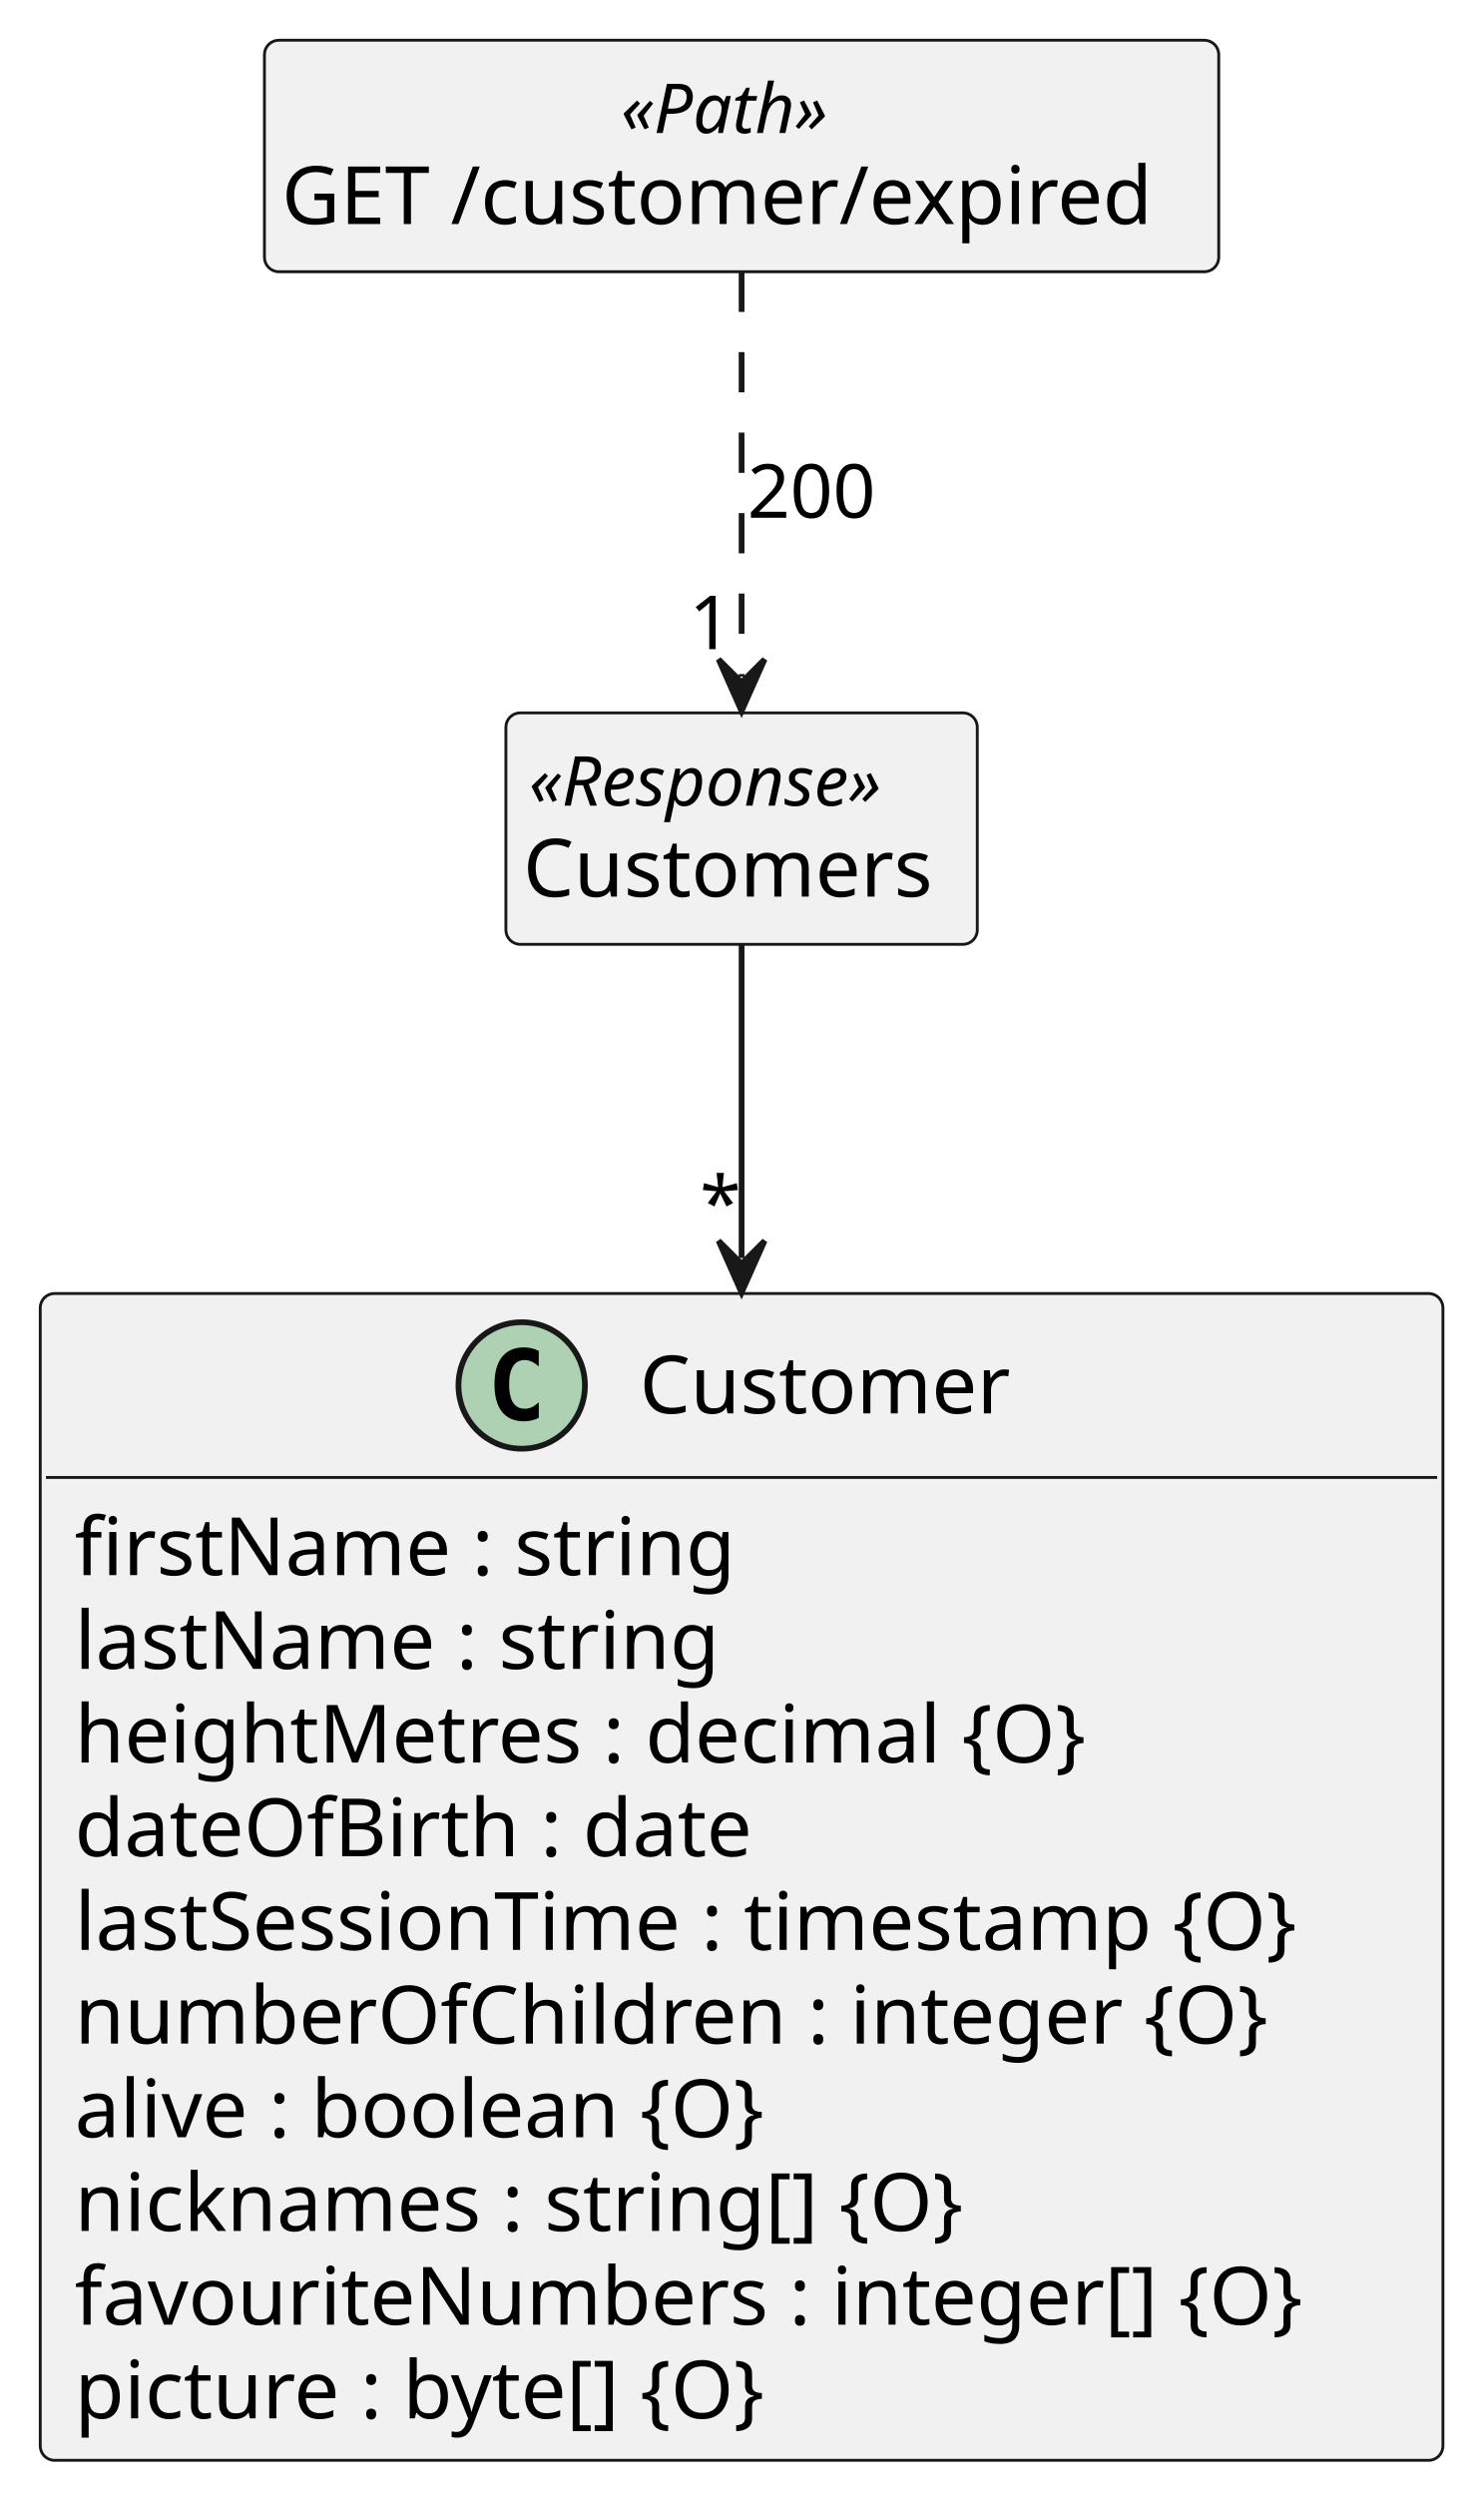
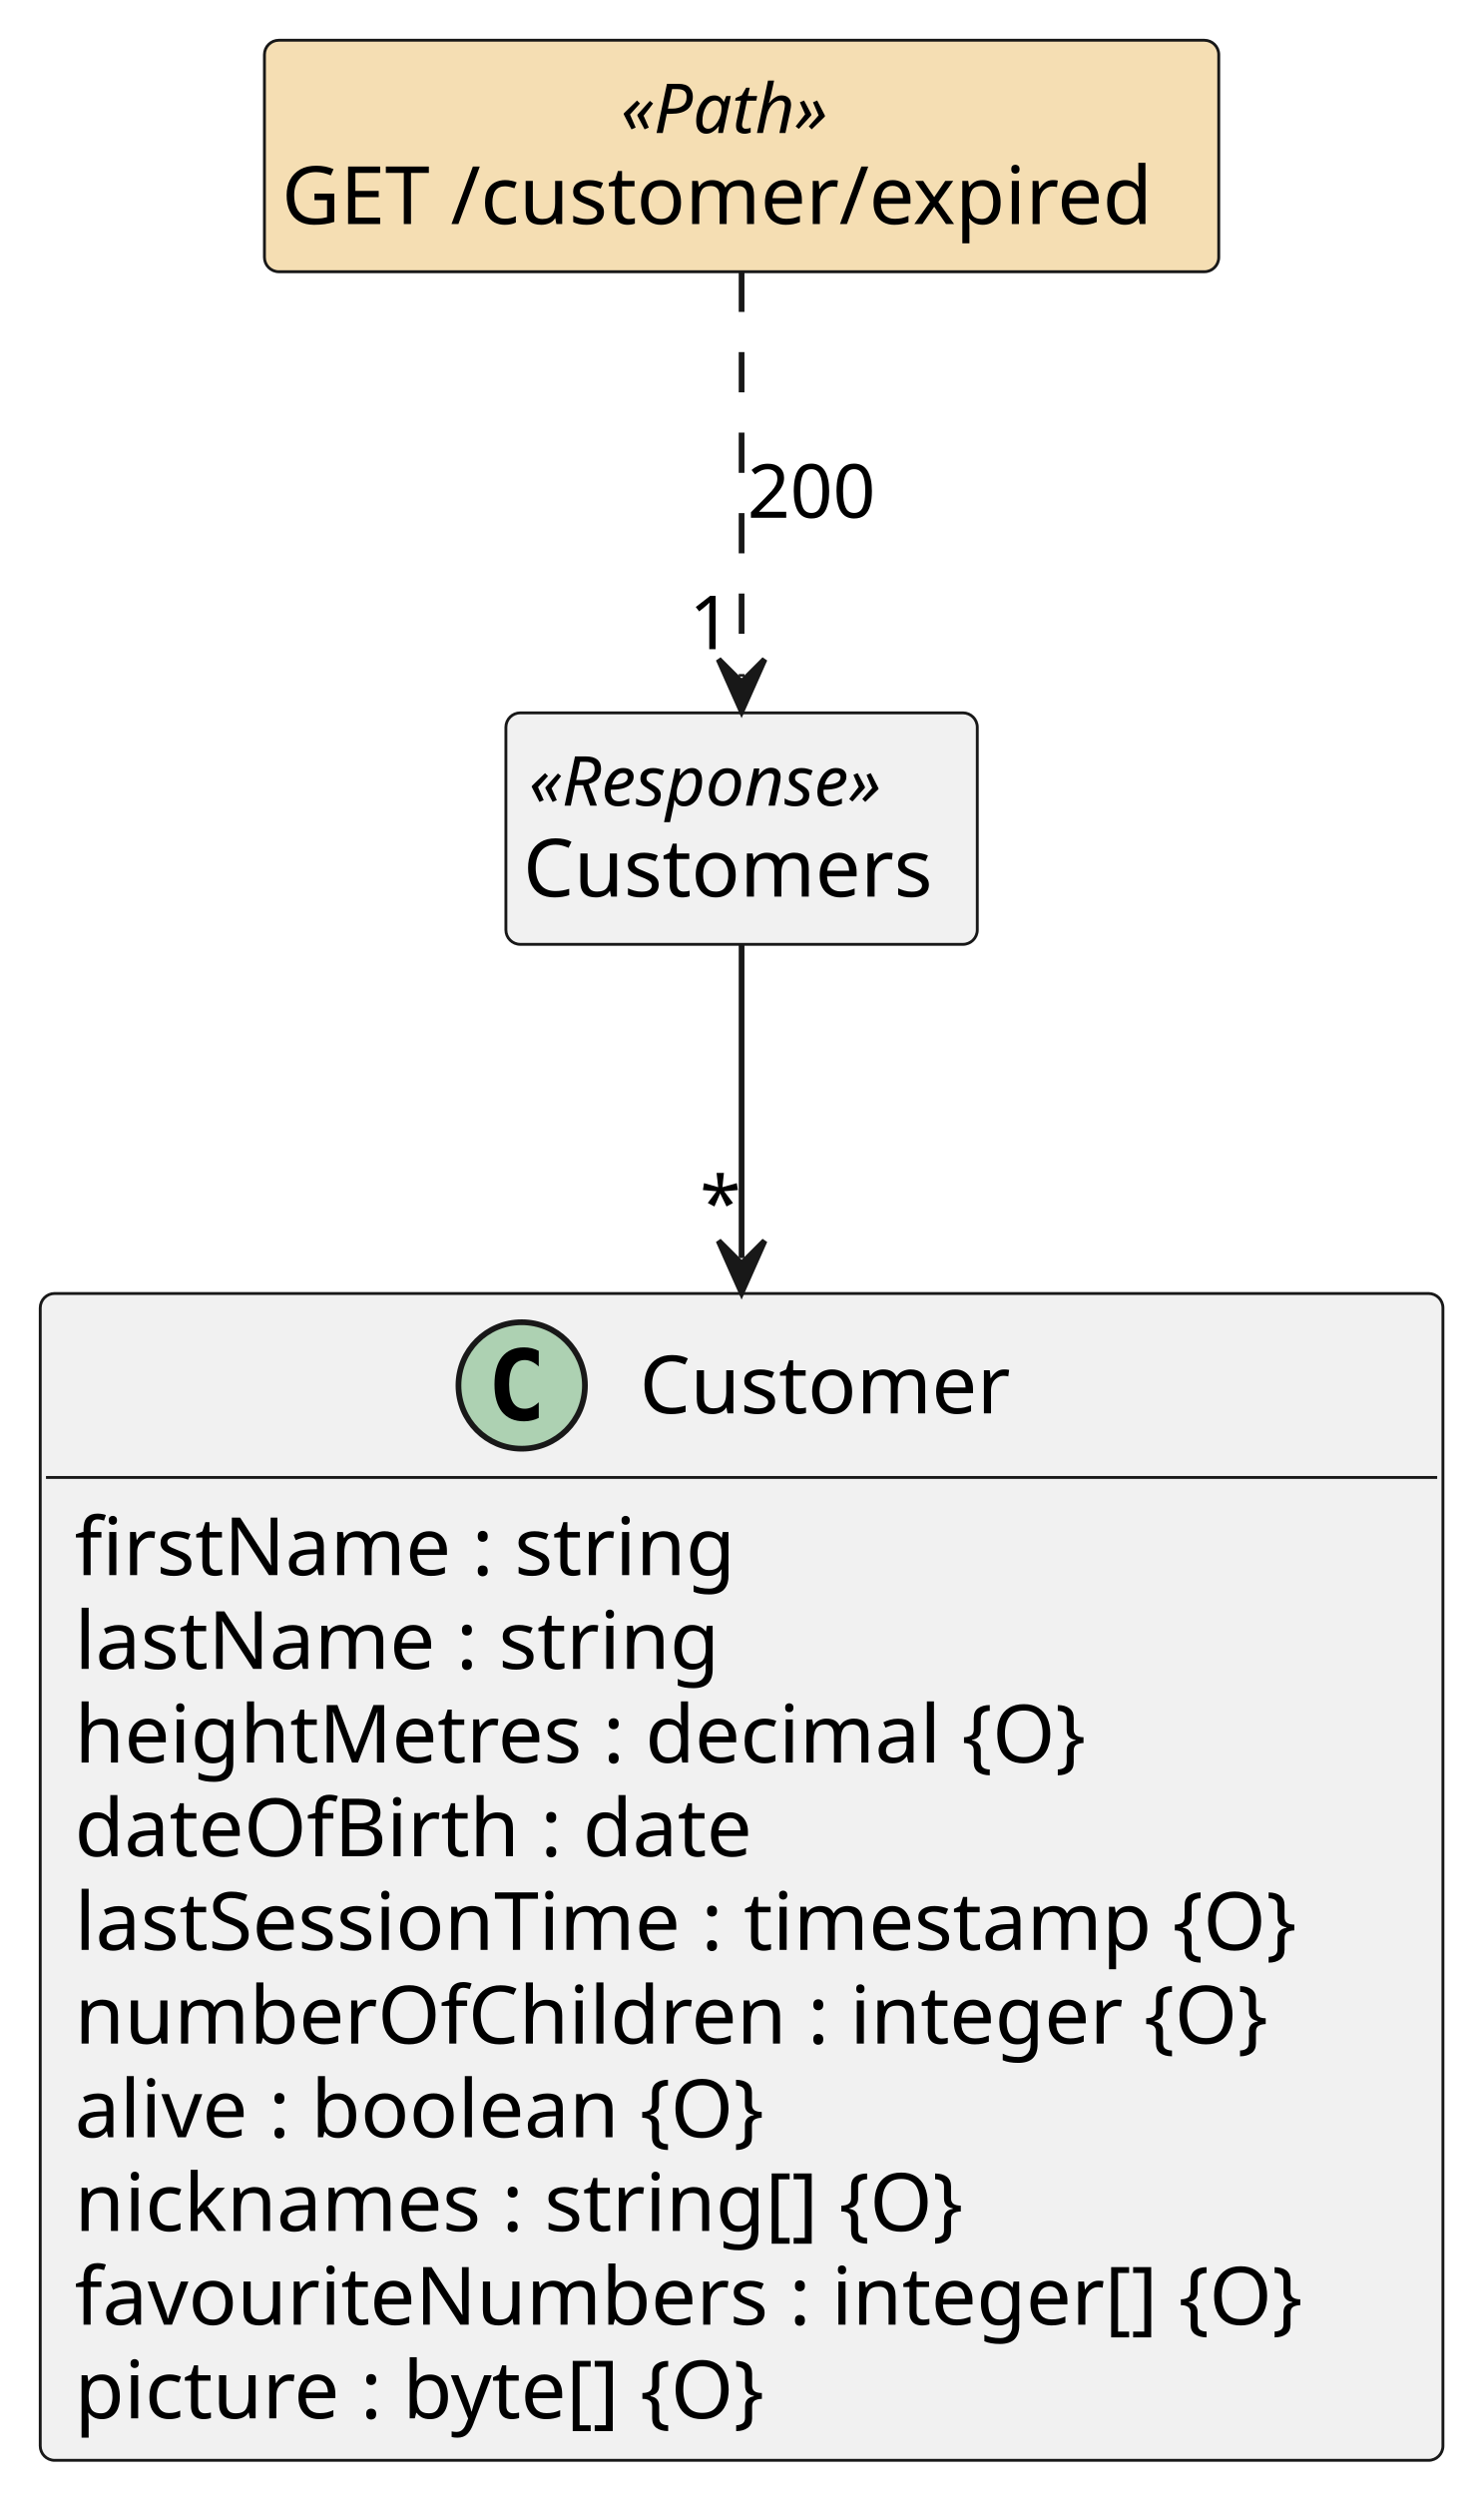
<svg xmlns="http://www.w3.org/2000/svg" contentStyleType="text/css" height="434px" preserveAspectRatio="none" style="width:258px;height:434px;background:#FFFFFF;" version="1.1" viewBox="0 0 258 434" width="258px" zoomAndPan="magnify">
  <defs />
  <g>
    <g id="elem_Customer">
-       <rect codeLine="8" fill="#F1F1F1" height="202.969" id="Customer" rx="2.5" ry="2.5" style="stroke:#181818;stroke-width:0.5;" width="244" x="7" y="225" />
+       <rect codeLine="11" fill="#F1F1F1" height="202.969" id="Customer" rx="2.5" ry="2.5" style="stroke:#181818;stroke-width:0.5;" width="244" x="7" y="225" />
      <ellipse cx="90.75" cy="241" fill="#ADD1B2" rx="11" ry="11" style="stroke:#181818;stroke-width:1.0;" />
      <path d="M93.719,246.641 Q93.141,246.938 92.5,247.078 Q91.859,247.234 91.156,247.234 Q88.656,247.234 87.328,245.594 Q86.016,243.938 86.016,240.812 Q86.016,237.688 87.328,236.031 Q88.656,234.375 91.156,234.375 Q91.859,234.375 92.5,234.531 Q93.156,234.688 93.719,234.984 L93.719,237.703 Q93.094,237.125 92.5,236.859 Q91.906,236.578 91.281,236.578 Q89.938,236.578 89.25,237.656 Q88.562,238.719 88.562,240.812 Q88.562,242.906 89.25,243.984 Q89.938,245.047 91.281,245.047 Q91.906,245.047 92.5,244.781 Q93.094,244.5 93.719,243.922 L93.719,246.641 Z " fill="#000000" />
      <text fill="#000000" font-family="sans-serif" font-size="14" lengthAdjust="spacing" textLength="68" x="111.25" y="245.847">Customer</text>
      <line style="stroke:#181818;stroke-width:0.5;" x1="8" x2="250" y1="257" y2="257" />
      <text fill="#000000" font-family="sans-serif" font-size="14" lengthAdjust="spacing" textLength="117" x="13" y="273.995">firstName : string</text>
      <text fill="#000000" font-family="sans-serif" font-size="14" lengthAdjust="spacing" textLength="116" x="13" y="290.292">lastName : string</text>
      <text fill="#000000" font-family="sans-serif" font-size="14" lengthAdjust="spacing" textLength="191" x="13" y="306.589">heightMetres : decimal {O}</text>
      <text fill="#000000" font-family="sans-serif" font-size="14" lengthAdjust="spacing" textLength="122" x="13" y="322.886">dateOfBirth : date</text>
      <text fill="#000000" font-family="sans-serif" font-size="14" lengthAdjust="spacing" textLength="232" x="13" y="339.183">lastSessionTime : timestamp {O}</text>
      <text fill="#000000" font-family="sans-serif" font-size="14" lengthAdjust="spacing" textLength="221" x="13" y="355.479">numberOfChildren : integer {O}</text>
      <text fill="#000000" font-family="sans-serif" font-size="14" lengthAdjust="spacing" textLength="132" x="13" y="371.776">alive : boolean {O}</text>
      <text fill="#000000" font-family="sans-serif" font-size="14" lengthAdjust="spacing" textLength="170" x="13" y="388.073">nicknames : string[] {O}</text>
      <text fill="#000000" font-family="sans-serif" font-size="14" lengthAdjust="spacing" textLength="227" x="13" y="404.37">favouriteNumbers : integer[] {O}</text>
      <text fill="#000000" font-family="sans-serif" font-size="14" lengthAdjust="spacing" textLength="134" x="13" y="420.667">picture : byte[] {O}</text>
    </g>
    <g id="elem_Customers">
-       <rect codeLine="21" fill="#F1F1F1" height="40.266" id="Customers" rx="2.5" ry="2.5" style="stroke:#181818;stroke-width:0.5;" width="82" x="88" y="124" />
+       <rect codeLine="24" fill="#F1F1F1" height="40.266" id="Customers" rx="2.5" ry="2.5" style="stroke:#181818;stroke-width:0.5;" width="82" x="88" y="124" />
      <text fill="#000000" font-family="sans-serif" font-size="12" font-style="italic" lengthAdjust="spacing" textLength="74" x="92" y="140.139">«Response»</text>
      <text fill="#000000" font-family="sans-serif" font-size="14" lengthAdjust="spacing" textLength="76" x="91" y="155.964">Customers</text>
    </g>
    <g id="elem_GET /customer/expired">
-       <rect codeLine="24" fill="#F1F1F1" height="40.266" id="GET /customer/expired" rx="2.5" ry="2.5" style="stroke:#181818;stroke-width:0.5;" width="166" x="46" y="7" />
+       <rect codeLine="27" fill="#F5DEB3" height="40.266" id="GET /customer/expired" rx="2.5" ry="2.5" style="stroke:#181818;stroke-width:0.5;" width="166" x="46" y="7" />
      <text fill="#000000" font-family="sans-serif" font-size="12" font-style="italic" lengthAdjust="spacing" textLength="42" x="108" y="23.139">«Path»</text>
      <text fill="#000000" font-family="sans-serif" font-size="14" lengthAdjust="spacing" textLength="160" x="49" y="38.964">GET /customer/expired</text>
    </g>
    <g id="link_Customers_Customer">
-       <path codeLine="27" d="M129,164.32 C129,179.41 129,195.66 129,218.84 " fill="none" id="Customers-to-Customer" style="stroke:#181818;stroke-width:1.0;" />
+       <path codeLine="30" d="M129,164.32 C129,179.41 129,195.66 129,218.84 " fill="none" id="Customers-to-Customer" style="stroke:#181818;stroke-width:1.0;" />
      <polygon fill="#181818" points="129,224.84,133,215.84,129,219.84,125,215.84,129,224.84" style="stroke:#181818;stroke-width:1.0;" />
      <text fill="#000000" font-family="sans-serif" font-size="13" lengthAdjust="spacing" textLength="7" x="121.743" y="213.897">*</text>
    </g>
    <g id="link_GET /customer/expired_Customers">
-       <path codeLine="29" d="M129,47.25 C129,68.48 129,96.44 129,117.69 " fill="none" id="GET /customer/expired-to-Customers" style="stroke:#181818;stroke-width:1.0;stroke-dasharray:7.0,7.0;" />
+       <path codeLine="32" d="M129,47.25 C129,68.48 129,96.44 129,117.69 " fill="none" id="GET /customer/expired-to-Customers" style="stroke:#181818;stroke-width:1.0;stroke-dasharray:7.0,7.0;" />
      <polygon fill="#181818" points="129,123.69,133,114.69,129,118.69,125,114.69,129,123.69" style="stroke:#181818;stroke-width:1.0;" />
      <text fill="#000000" font-family="sans-serif" font-size="13" lengthAdjust="spacing" textLength="24" x="130" y="90.067">200</text>
      <text fill="#000000" font-family="sans-serif" font-size="13" lengthAdjust="spacing" textLength="8" x="119.875" y="112.917">1</text>
    </g>
  </g>
</svg>
